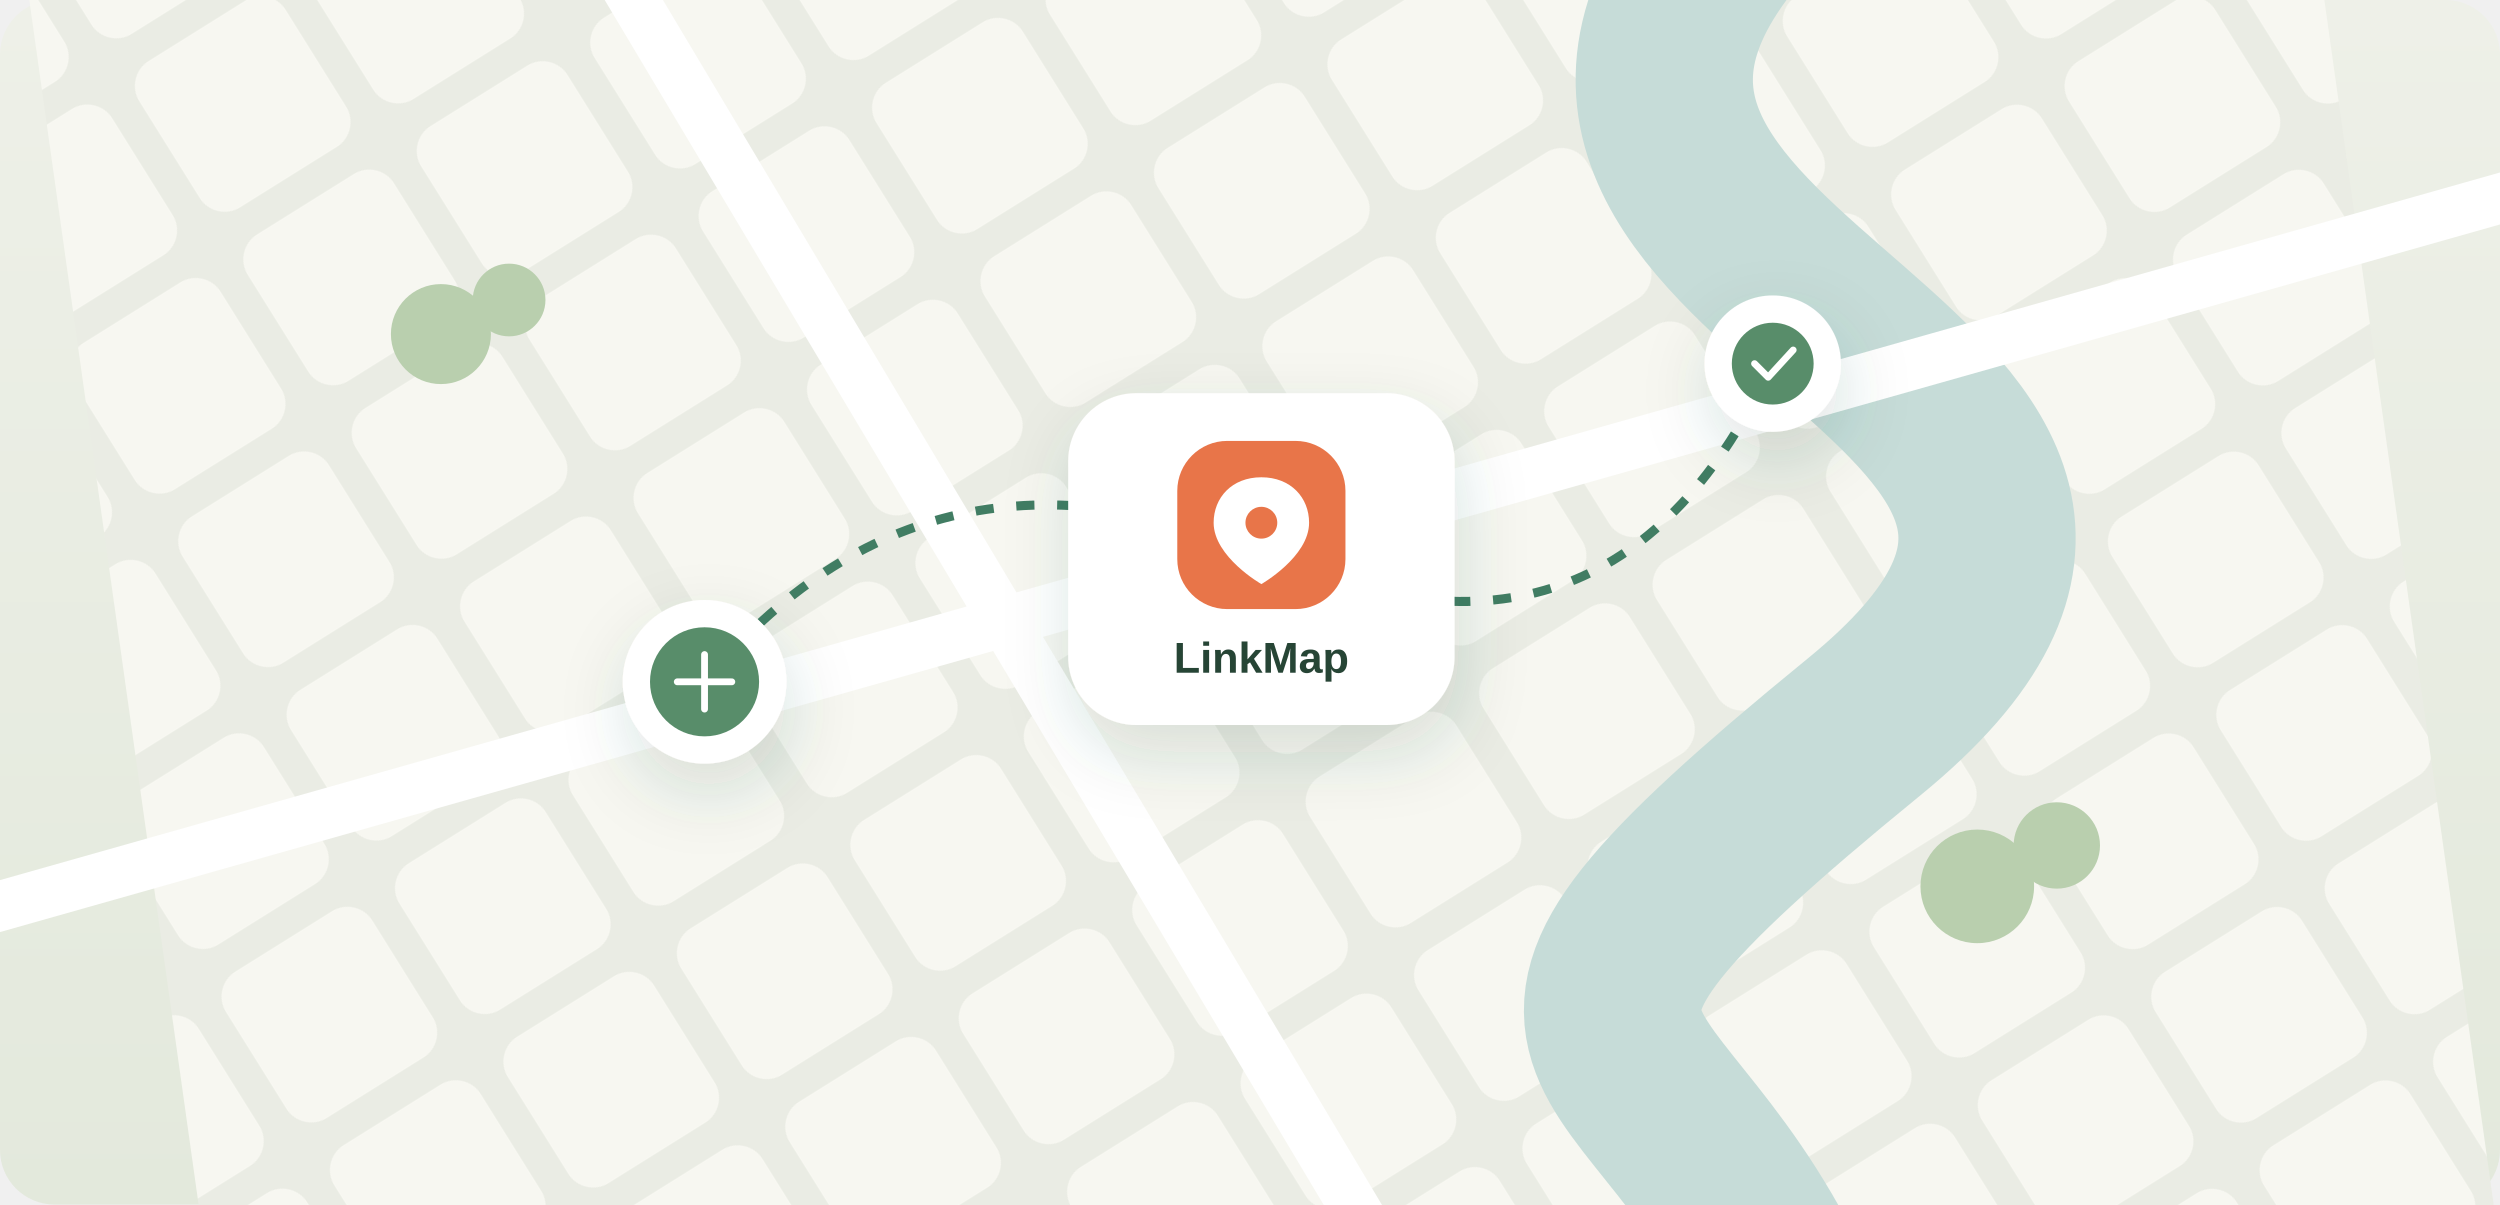
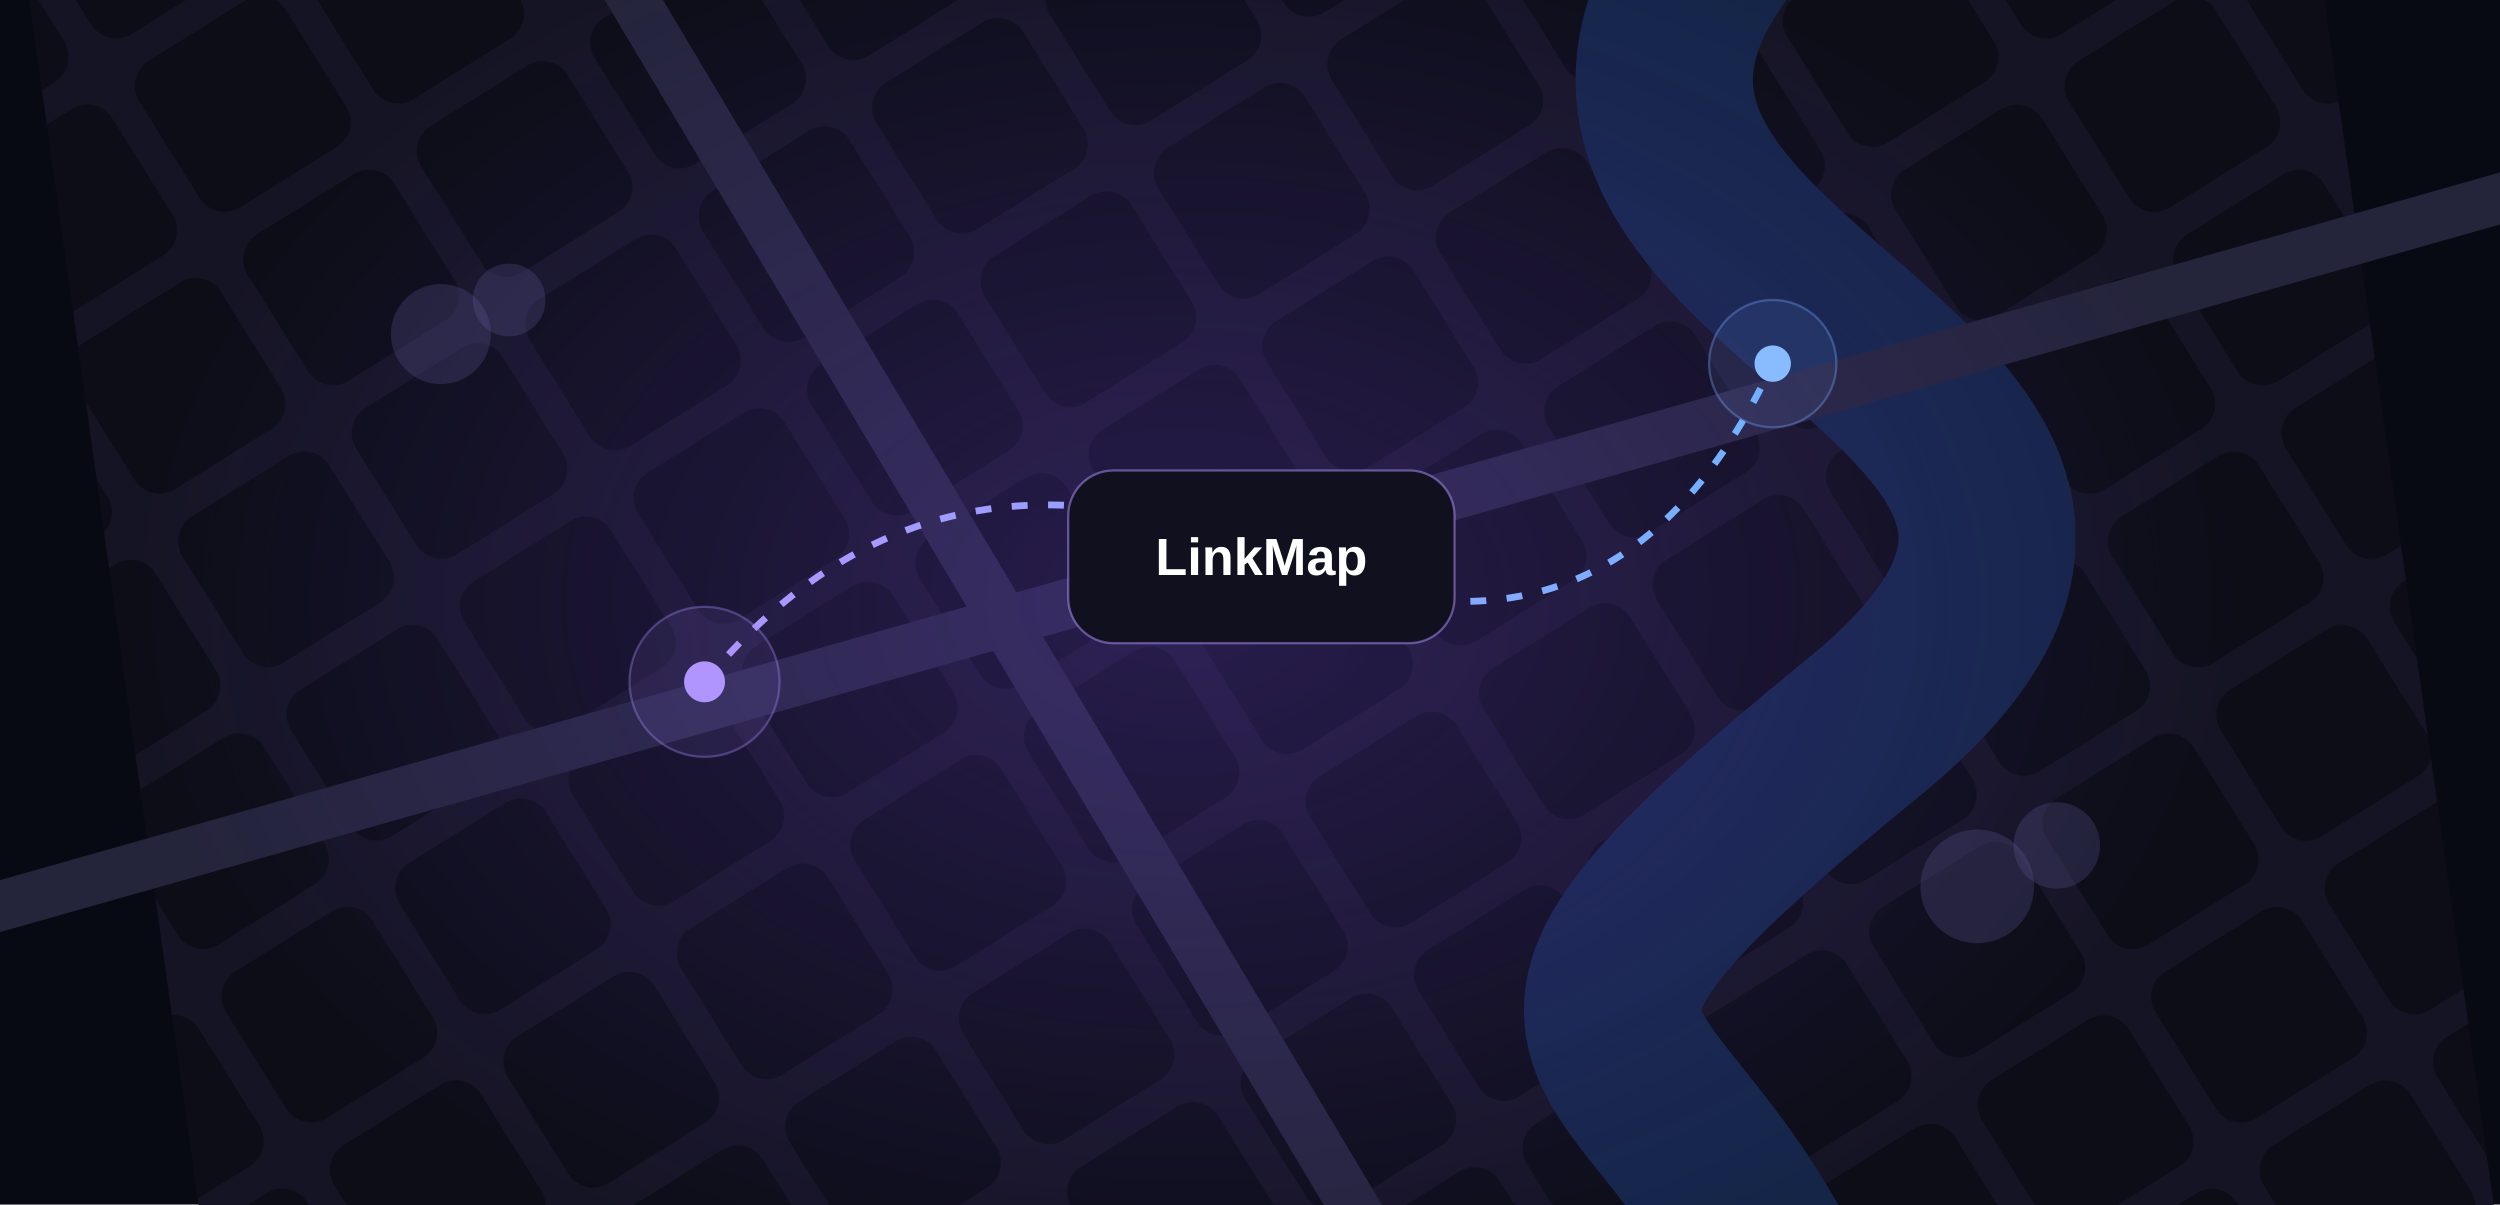
<svg xmlns="http://www.w3.org/2000/svg" width="1100" height="530" viewBox="0 0 1100 530" fill="none">
  <defs>
    <pattern id="grid" width="90" height="90" patternUnits="userSpaceOnUse" patternTransform="rotate(-24)">
-       <rect width="90" height="90" fill="#eaece4" />
-       <rect x="7" y="7" width="76" height="76" rx="13" fill="#f7f7f1" />
+       <rect width="90" height="90" fill="#151424" />
+       <rect x="7" y="7" width="76" height="76" rx="13" fill="#0c0d17" />
    </pattern>
-     <filter id="shadow" x="-100%" y="-100%" width="300%" height="300%">
-       <feDropShadow dy="12" stdDeviation="15" flood-color="#365949" flood-opacity=".16" />
-     </filter>
-     <linearGradient id="fade" x2="0" y2="1">
-       <stop stop-color="#eef0e8" />
-       <stop offset="1" stop-color="#e3e9dc" />
+     <radialGradient id="glow">
+       <stop stop-color="#7044da" stop-opacity=".28" />
+       <stop offset="1" stop-color="#7044da" stop-opacity="0" />
+     </radialGradient>
+     <linearGradient id="route" x1="310" y1="300" x2="780" y2="160" gradientUnits="userSpaceOnUse">
+       <stop stop-color="#b095ff" />
+       <stop offset="1" stop-color="#71b2ff" />
    </linearGradient>
  </defs>
-   <rect width="1100" height="530" rx="24" fill="url(#fade)" />
+   <rect width="1100" height="530" fill="#080a13" />
  <rect x="55" y="-140" width="1000" height="850" rx="40" fill="url(#grid)" transform="rotate(-8 550 265)" />
-   <path d="M760-30C630 130 1010 165 820 320S730 440 790 580" stroke="#c6dcd8" stroke-width="78" />
-   <path d="M-40 410L1140 76M255-40L625 580" stroke="#fff" stroke-width="22" />
-   <path d="M310 300Q410 180 560 245T780 160" stroke="#417d63" stroke-width="4" stroke-dasharray="8 10" />
-   <g filter="url(#shadow)">
-     <circle cx="310" cy="300" r="36" fill="white" />
-     <circle cx="310" cy="300" r="24" fill="#588d6a" />
-     <path d="M298 300h24m-12-12v24" stroke="white" stroke-width="3" stroke-linecap="round" />
-     <circle cx="780" cy="160" r="30" fill="white" />
-     <circle cx="780" cy="160" r="18" fill="#588d6a" />
-     <path d="m772 160 6 6 11-12" stroke="white" stroke-width="3" stroke-linecap="round" stroke-linejoin="round" />
-     <rect x="470" y="173" width="170" height="146" rx="30" fill="white" />
-     <rect x="518" y="194" width="74" height="74" rx="22" fill="#e87549" />
-     <path d="M555 210c-13 0-21 9-21 20 0 15 21 27 21 27s21-12 21-27c0-11-8-20-21-20Z" fill="white" />
-     <circle cx="555" cy="230" r="7" fill="#e87549" />
-     <text x="555" y="296" text-anchor="middle" fill="#284436" font-family="Arial,sans-serif" font-size="19" font-weight="600">LinkMap</text>
-   </g>
-   <g fill="#b9cfae">
+   <path d="M760-30C630 130 1010 165 820 320S730 440 790 580" stroke="#142548" stroke-width="78" />
+   <path d="M-40 410L1140 76M255-40L625 580" stroke="#24243b" stroke-width="22" />
+   <ellipse cx="520" cy="265" rx="470" ry="320" fill="url(#glow)" />
+   <path d="M310 300Q410 180 560 245T780 160" stroke="url(#route)" stroke-width="3" stroke-dasharray="7 9" />
+   <circle cx="310" cy="300" r="33" fill="#a78bfa" fill-opacity=".1" stroke="#a78bfa" stroke-opacity=".35" />
+   <circle cx="310" cy="300" r="9" fill="#b095ff" />
+   <circle cx="780" cy="160" r="28" fill="#75a7ff" fill-opacity=".1" stroke="#75a7ff" stroke-opacity=".35" />
+   <circle cx="780" cy="160" r="8" fill="#88bbff" />
+   <rect x="470" y="207" width="170" height="76" rx="20" fill="#10101e" stroke="#b095ff" stroke-opacity=".5" />
+   <text x="555" y="253" text-anchor="middle" fill="#fff" font-family="Arial,sans-serif" font-size="23" font-weight="600">LinkMap</text>
+   <g fill="#6760a3" fill-opacity=".25">
    <circle cx="194" cy="147" r="22" />
    <circle cx="224" cy="132" r="16" />
    <circle cx="870" cy="390" r="25" />
    <circle cx="905" cy="372" r="19" />
  </g>
</svg>
